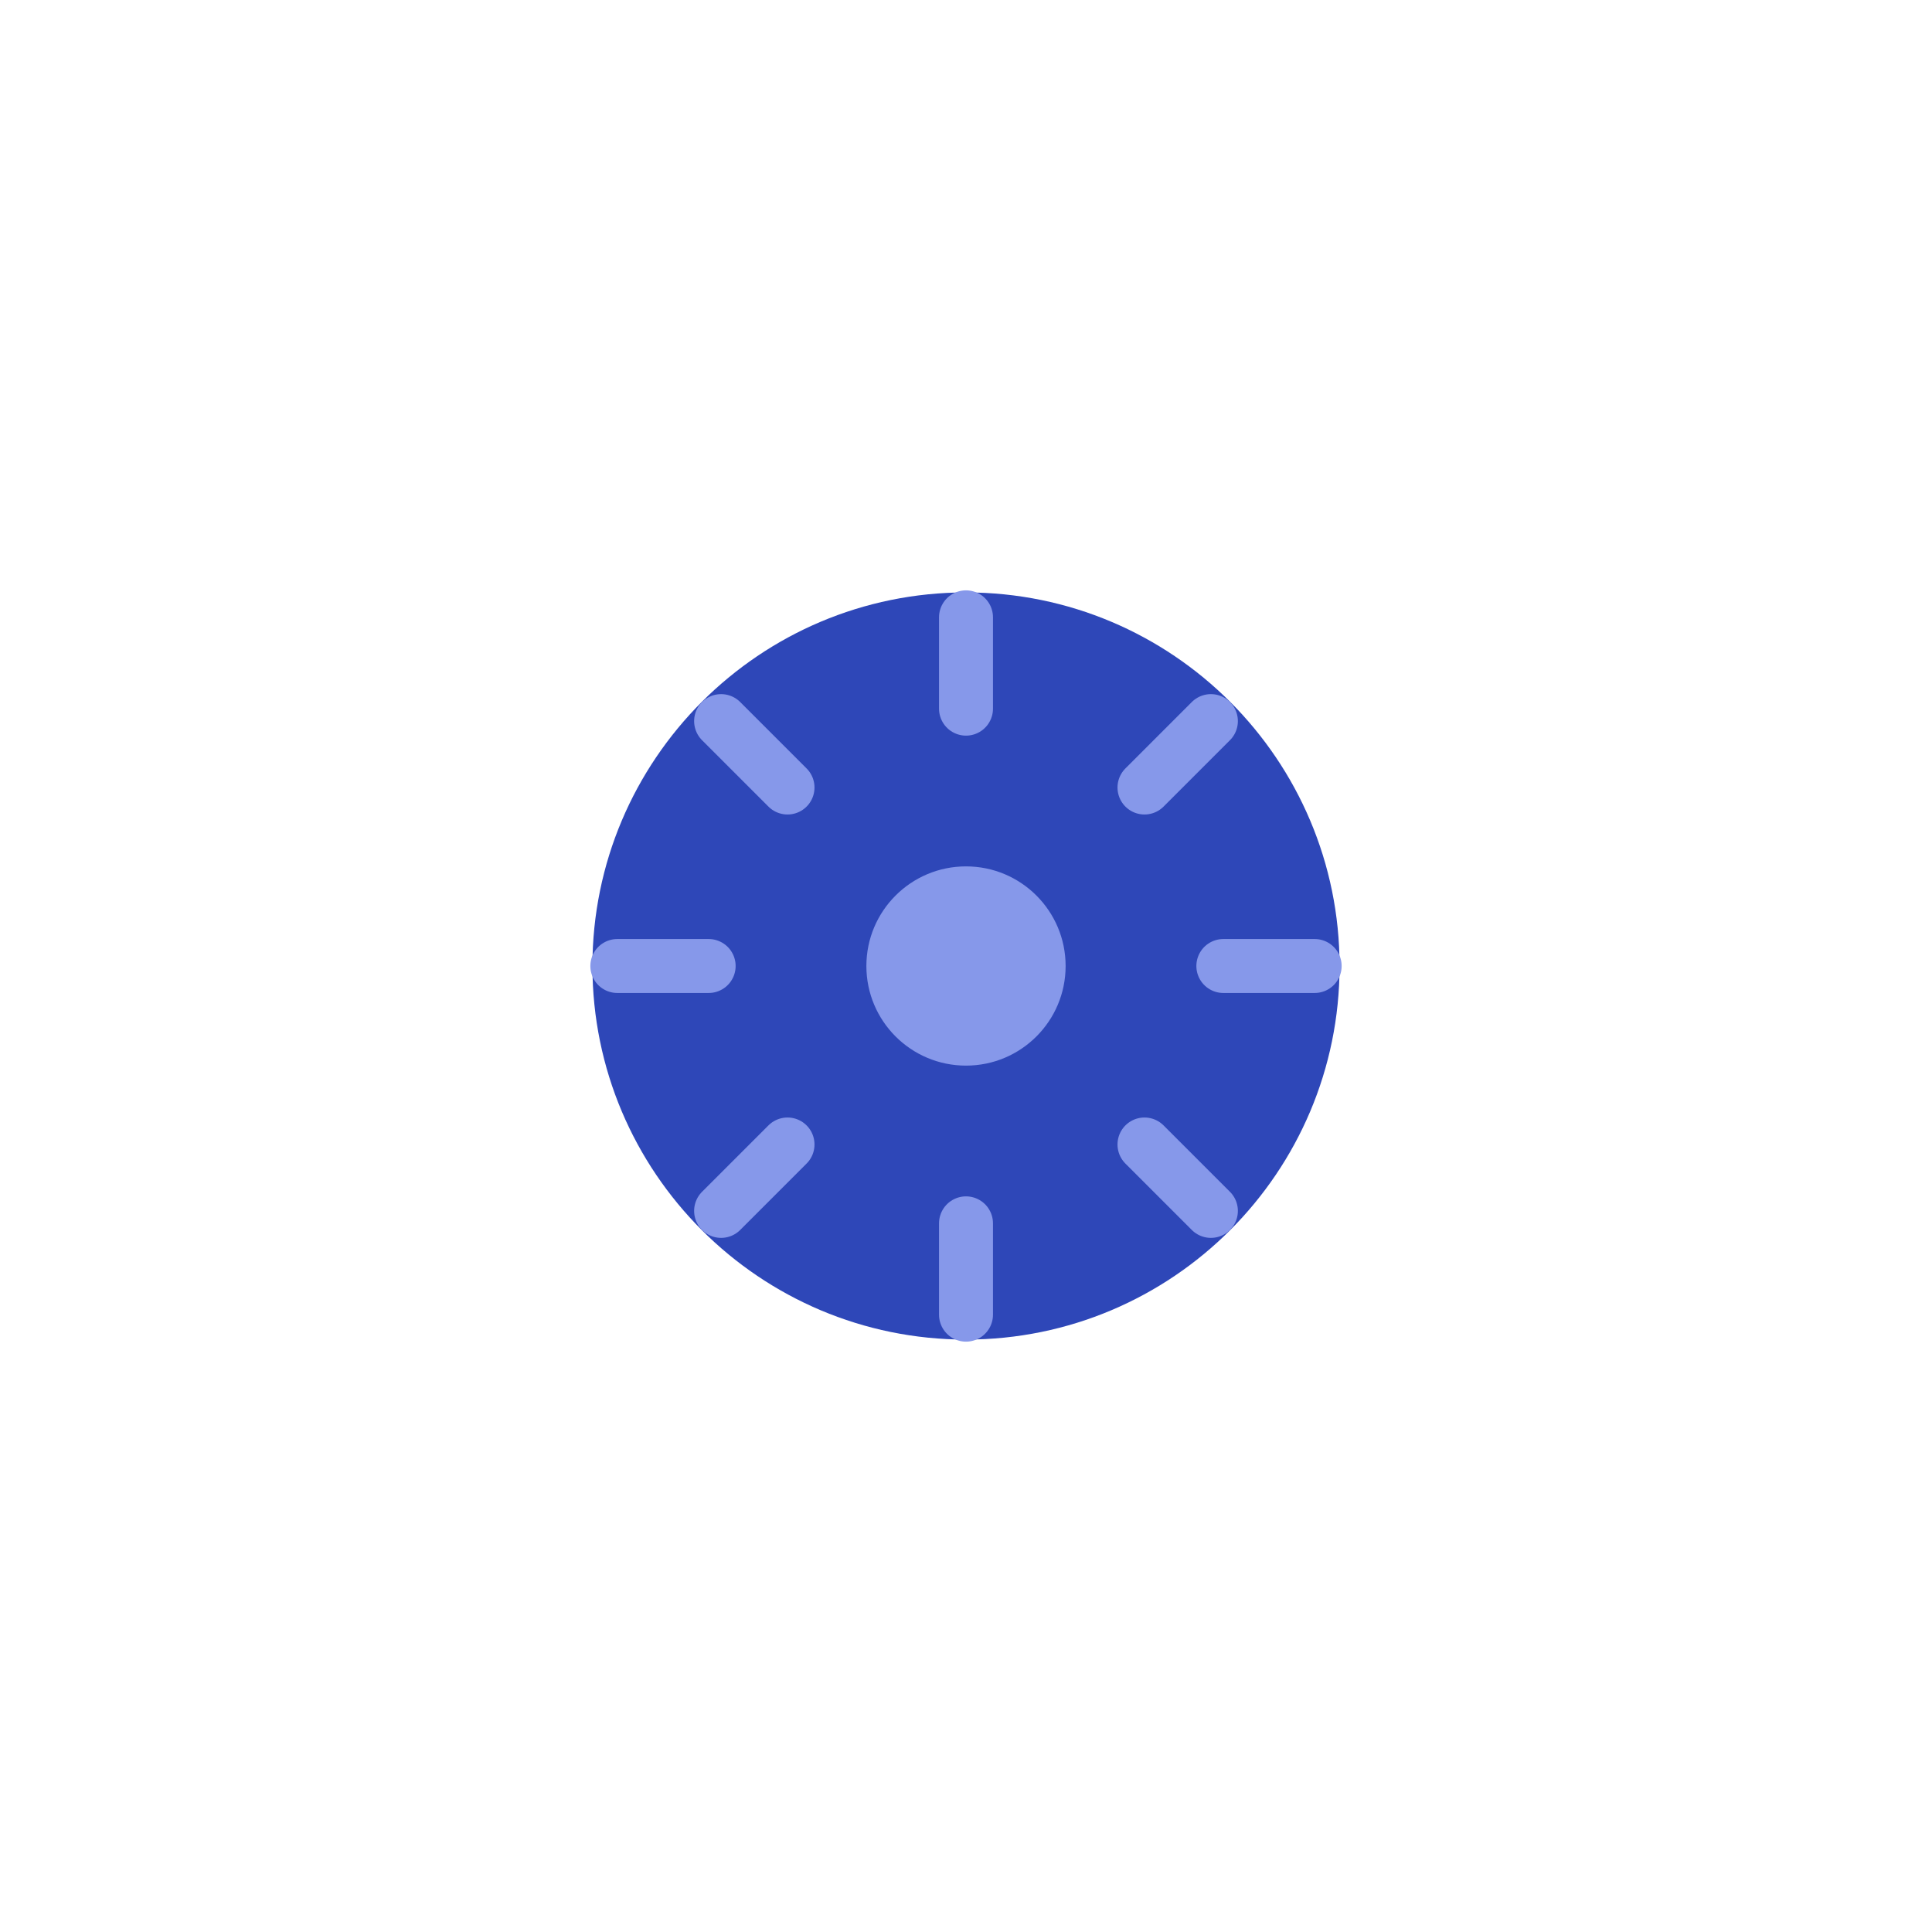
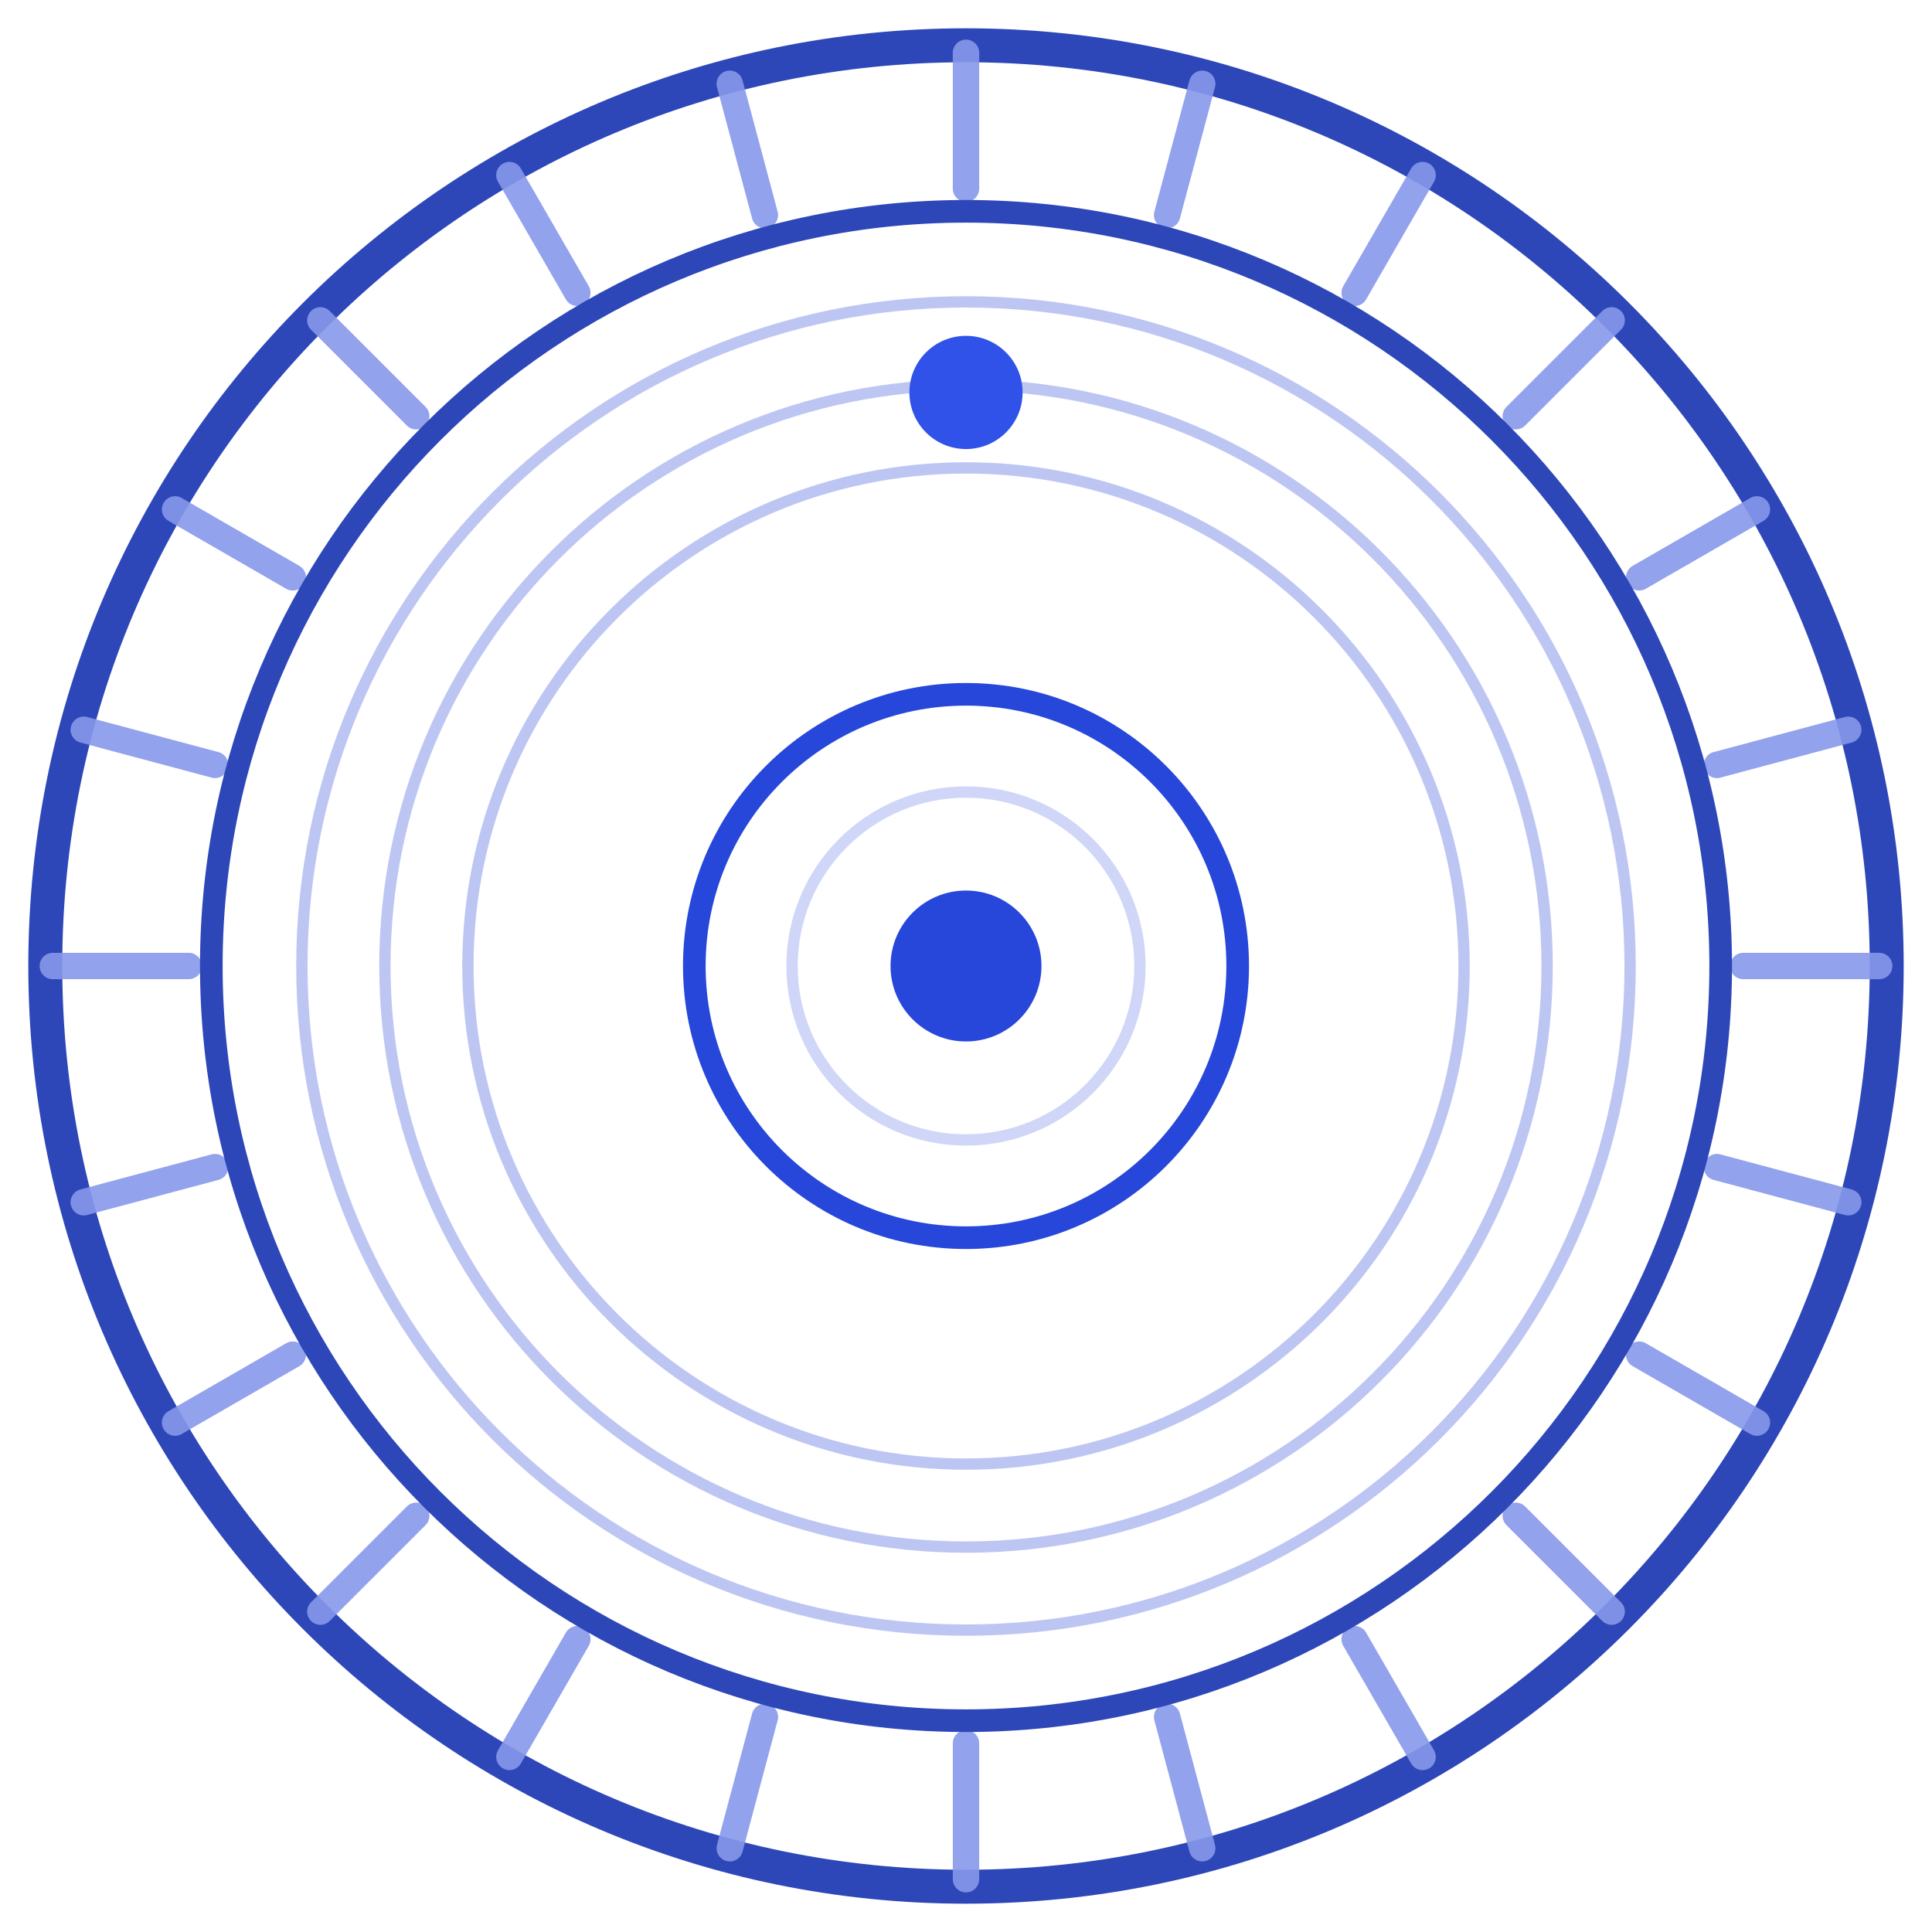
<svg xmlns="http://www.w3.org/2000/svg" width="512" height="512" viewBox="0 0 512 512">
-   <g transform="translate(124,124) scale(11)">
-     <circle cx="12" cy="12" r="9" fill="hsl(229,60%,45%)" />
-     <circle cx="12" cy="12" r="2.4" fill="hsl(229,70%,72%)" />
-     <g stroke="hsl(229,70%,72%)" stroke-width="1.3" stroke-linecap="round">
-       <path d="M12 3.6v2.2M12 18.2v2.2M3.6 12h2.2M18.2 12h2.2M6.1 6.1l1.6 1.6M16.3 16.3l1.6 1.6M17.9 6.1l-1.6 1.6M7.7 16.3l-1.6 1.6" />
-     </g>
-   </g>
+   <clipPath id="jogDisc">
+     <circle cx="256" cy="256" r="244" />
+   </clipPath>
+   <clipPath id="jogFace">
+     <circle cx="256" cy="256" r="200" />
+   </clipPath>
+   <circle cx="256" cy="256" r="244" fill="none" stroke="hsl(229,60%,45%)" stroke-width="9" />
+   <path d="M256.0 14.0 L256.0 50.0" fill="none" stroke="hsl(229,70%,72%)" stroke-width="7" stroke-linecap="round" opacity="0.9" />
+   <path d="M318.6 22.2 L309.3 57.0" fill="none" stroke="hsl(229,70%,72%)" stroke-width="7" stroke-linecap="round" opacity="0.9" />
+   <path d="M377.0 46.4 L359.0 77.6" fill="none" stroke="hsl(229,70%,72%)" stroke-width="7" stroke-linecap="round" opacity="0.9" />
+   <path d="M427.1 84.9 L401.7 110.3" fill="none" stroke="hsl(229,70%,72%)" stroke-width="7" stroke-linecap="round" opacity="0.9" />
+   <path d="M465.6 135.0 L434.4 153.0" fill="none" stroke="hsl(229,70%,72%)" stroke-width="7" stroke-linecap="round" opacity="0.9" />
+   <path d="M489.8 193.4 L455.0 202.7" fill="none" stroke="hsl(229,70%,72%)" stroke-width="7" stroke-linecap="round" opacity="0.9" />
+   <path d="M498.0 256.0 L462.0 256.0" fill="none" stroke="hsl(229,70%,72%)" stroke-width="7" stroke-linecap="round" opacity="0.9" />
+   <path d="M489.8 318.6 L455.0 309.3" fill="none" stroke="hsl(229,70%,72%)" stroke-width="7" stroke-linecap="round" opacity="0.9" />
+   <path d="M465.6 377.0 L434.4 359.0" fill="none" stroke="hsl(229,70%,72%)" stroke-width="7" stroke-linecap="round" opacity="0.9" />
+   <path d="M427.1 427.1 L401.7 401.7" fill="none" stroke="hsl(229,70%,72%)" stroke-width="7" stroke-linecap="round" opacity="0.9" />
+   <path d="M377.0 465.6 L359.0 434.4" fill="none" stroke="hsl(229,70%,72%)" stroke-width="7" stroke-linecap="round" opacity="0.9" />
+   <path d="M318.6 489.8 L309.3 455.0" fill="none" stroke="hsl(229,70%,72%)" stroke-width="7" stroke-linecap="round" opacity="0.9" />
+   <path d="M256.0 498.0 L256.0 462.0" fill="none" stroke="hsl(229,70%,72%)" stroke-width="7" stroke-linecap="round" opacity="0.9" />
+   <path d="M193.4 489.8 L202.7 455.0" fill="none" stroke="hsl(229,70%,72%)" stroke-width="7" stroke-linecap="round" opacity="0.9" />
+   <path d="M135.0 465.6 L153.0 434.4" fill="none" stroke="hsl(229,70%,72%)" stroke-width="7" stroke-linecap="round" opacity="0.9" />
+   <path d="M84.9 427.1 L110.3 401.7" fill="none" stroke="hsl(229,70%,72%)" stroke-width="7" stroke-linecap="round" opacity="0.9" />
+   <path d="M46.4 377.0 L77.6 359.0" fill="none" stroke="hsl(229,70%,72%)" stroke-width="7" stroke-linecap="round" opacity="0.9" />
+   <path d="M22.2 318.6 L57.0 309.3" fill="none" stroke="hsl(229,70%,72%)" stroke-width="7" stroke-linecap="round" opacity="0.9" />
+   <path d="M14.0 256.0 L50.0 256.0" fill="none" stroke="hsl(229,70%,72%)" stroke-width="7" stroke-linecap="round" opacity="0.9" />
+   <path d="M22.2 193.4 L57.0 202.7" fill="none" stroke="hsl(229,70%,72%)" stroke-width="7" stroke-linecap="round" opacity="0.9" />
+   <path d="M46.4 135.0 L77.6 153.0" fill="none" stroke="hsl(229,70%,72%)" stroke-width="7" stroke-linecap="round" opacity="0.9" />
+   <path d="M84.9 84.9 L110.3 110.3" fill="none" stroke="hsl(229,70%,72%)" stroke-width="7" stroke-linecap="round" opacity="0.9" />
+   <path d="M135.0 46.4 L153.0 77.6" fill="none" stroke="hsl(229,70%,72%)" stroke-width="7" stroke-linecap="round" opacity="0.9" />
+   <path d="M193.4 22.2 L202.7 57.0" fill="none" stroke="hsl(229,70%,72%)" stroke-width="7" stroke-linecap="round" opacity="0.9" />
+   <circle cx="256" cy="256" r="200" fill="none" stroke="hsl(229,60%,45%)" stroke-width="6" />
+   <circle cx="256" cy="256" r="176.0" fill="none" stroke="hsl(229,70%,72%)" stroke-width="3" opacity="0.55" />
+   <circle cx="256" cy="256" r="154.0" fill="none" stroke="hsl(229,70%,72%)" stroke-width="3" opacity="0.55" />
+   <circle cx="256" cy="256" r="132.0" fill="none" stroke="hsl(229,70%,72%)" stroke-width="3" opacity="0.55" />
+   <circle cx="256" cy="256" r="72" fill="none" stroke="hsl(229,70%,50%)" stroke-width="6" />
+   <circle cx="256" cy="256" r="46.1" fill="none" stroke="hsl(229,70%,72%)" stroke-width="3" opacity="0.4" />
+   <circle cx="256" cy="256" r="20" fill="hsl(229,70%,50%)" />
+   <circle cx="256" cy="104.0" r="15" fill="hsl(229,80%,55%)" />
</svg>
